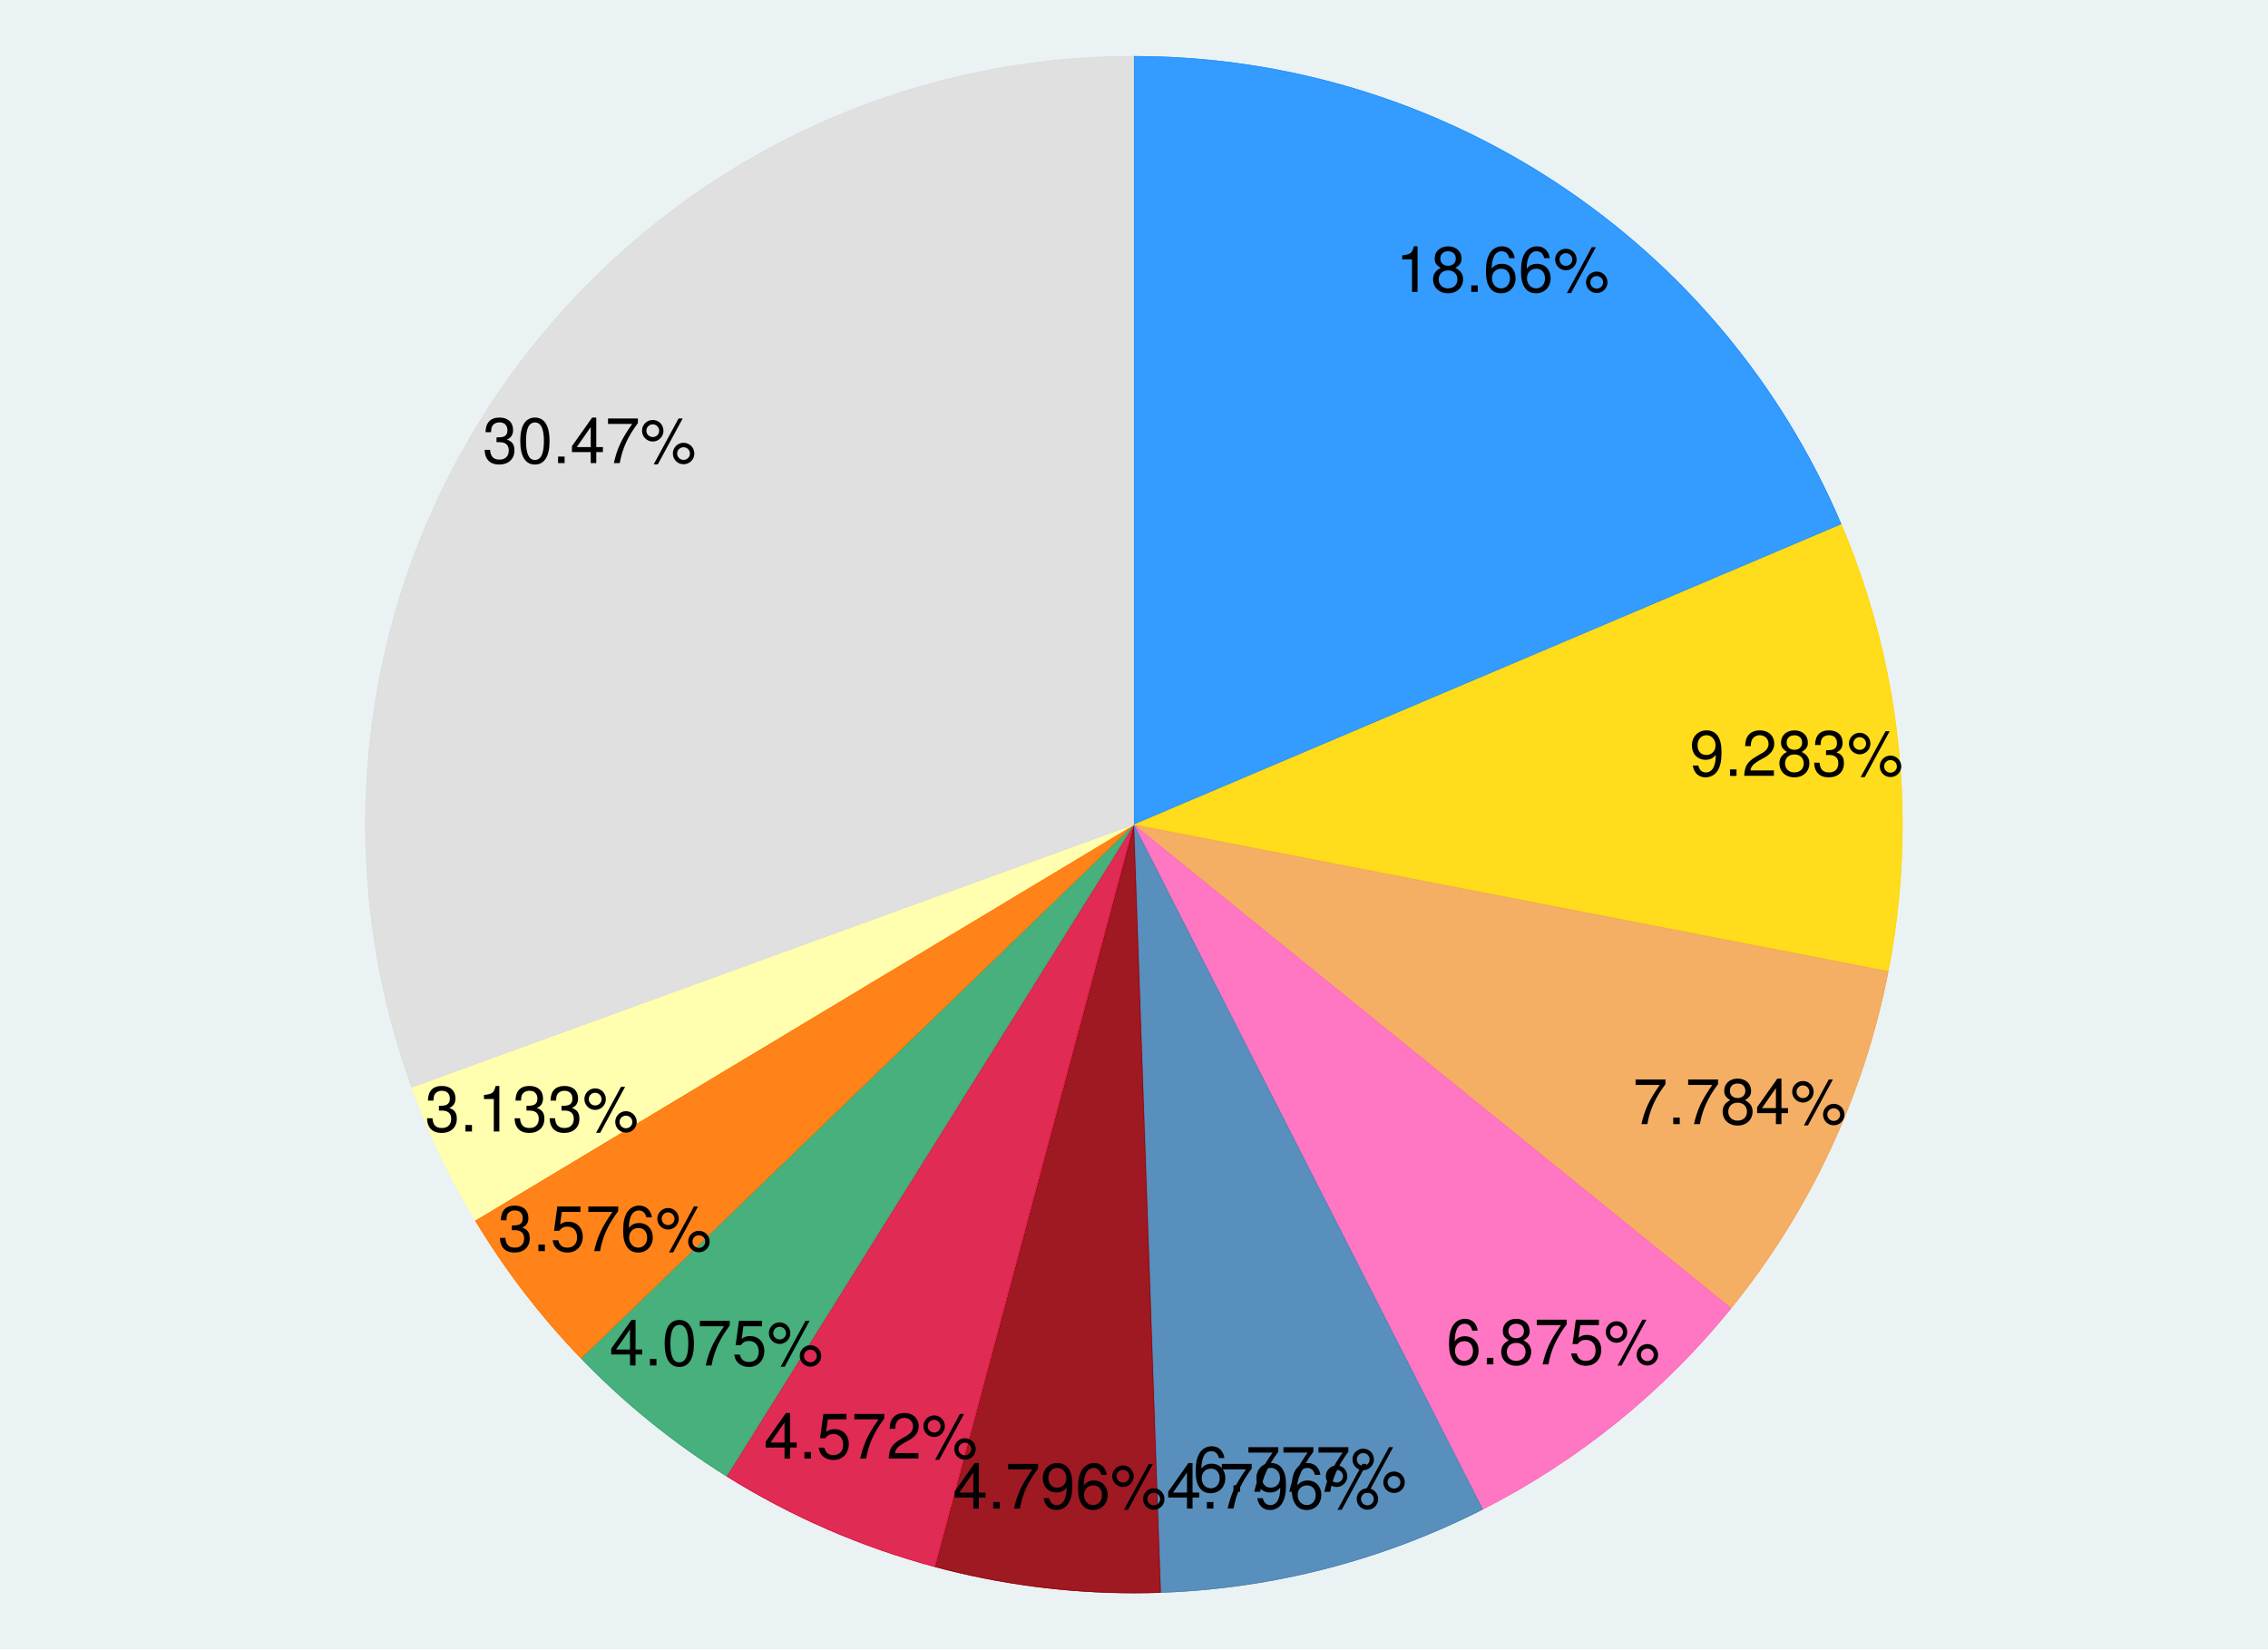
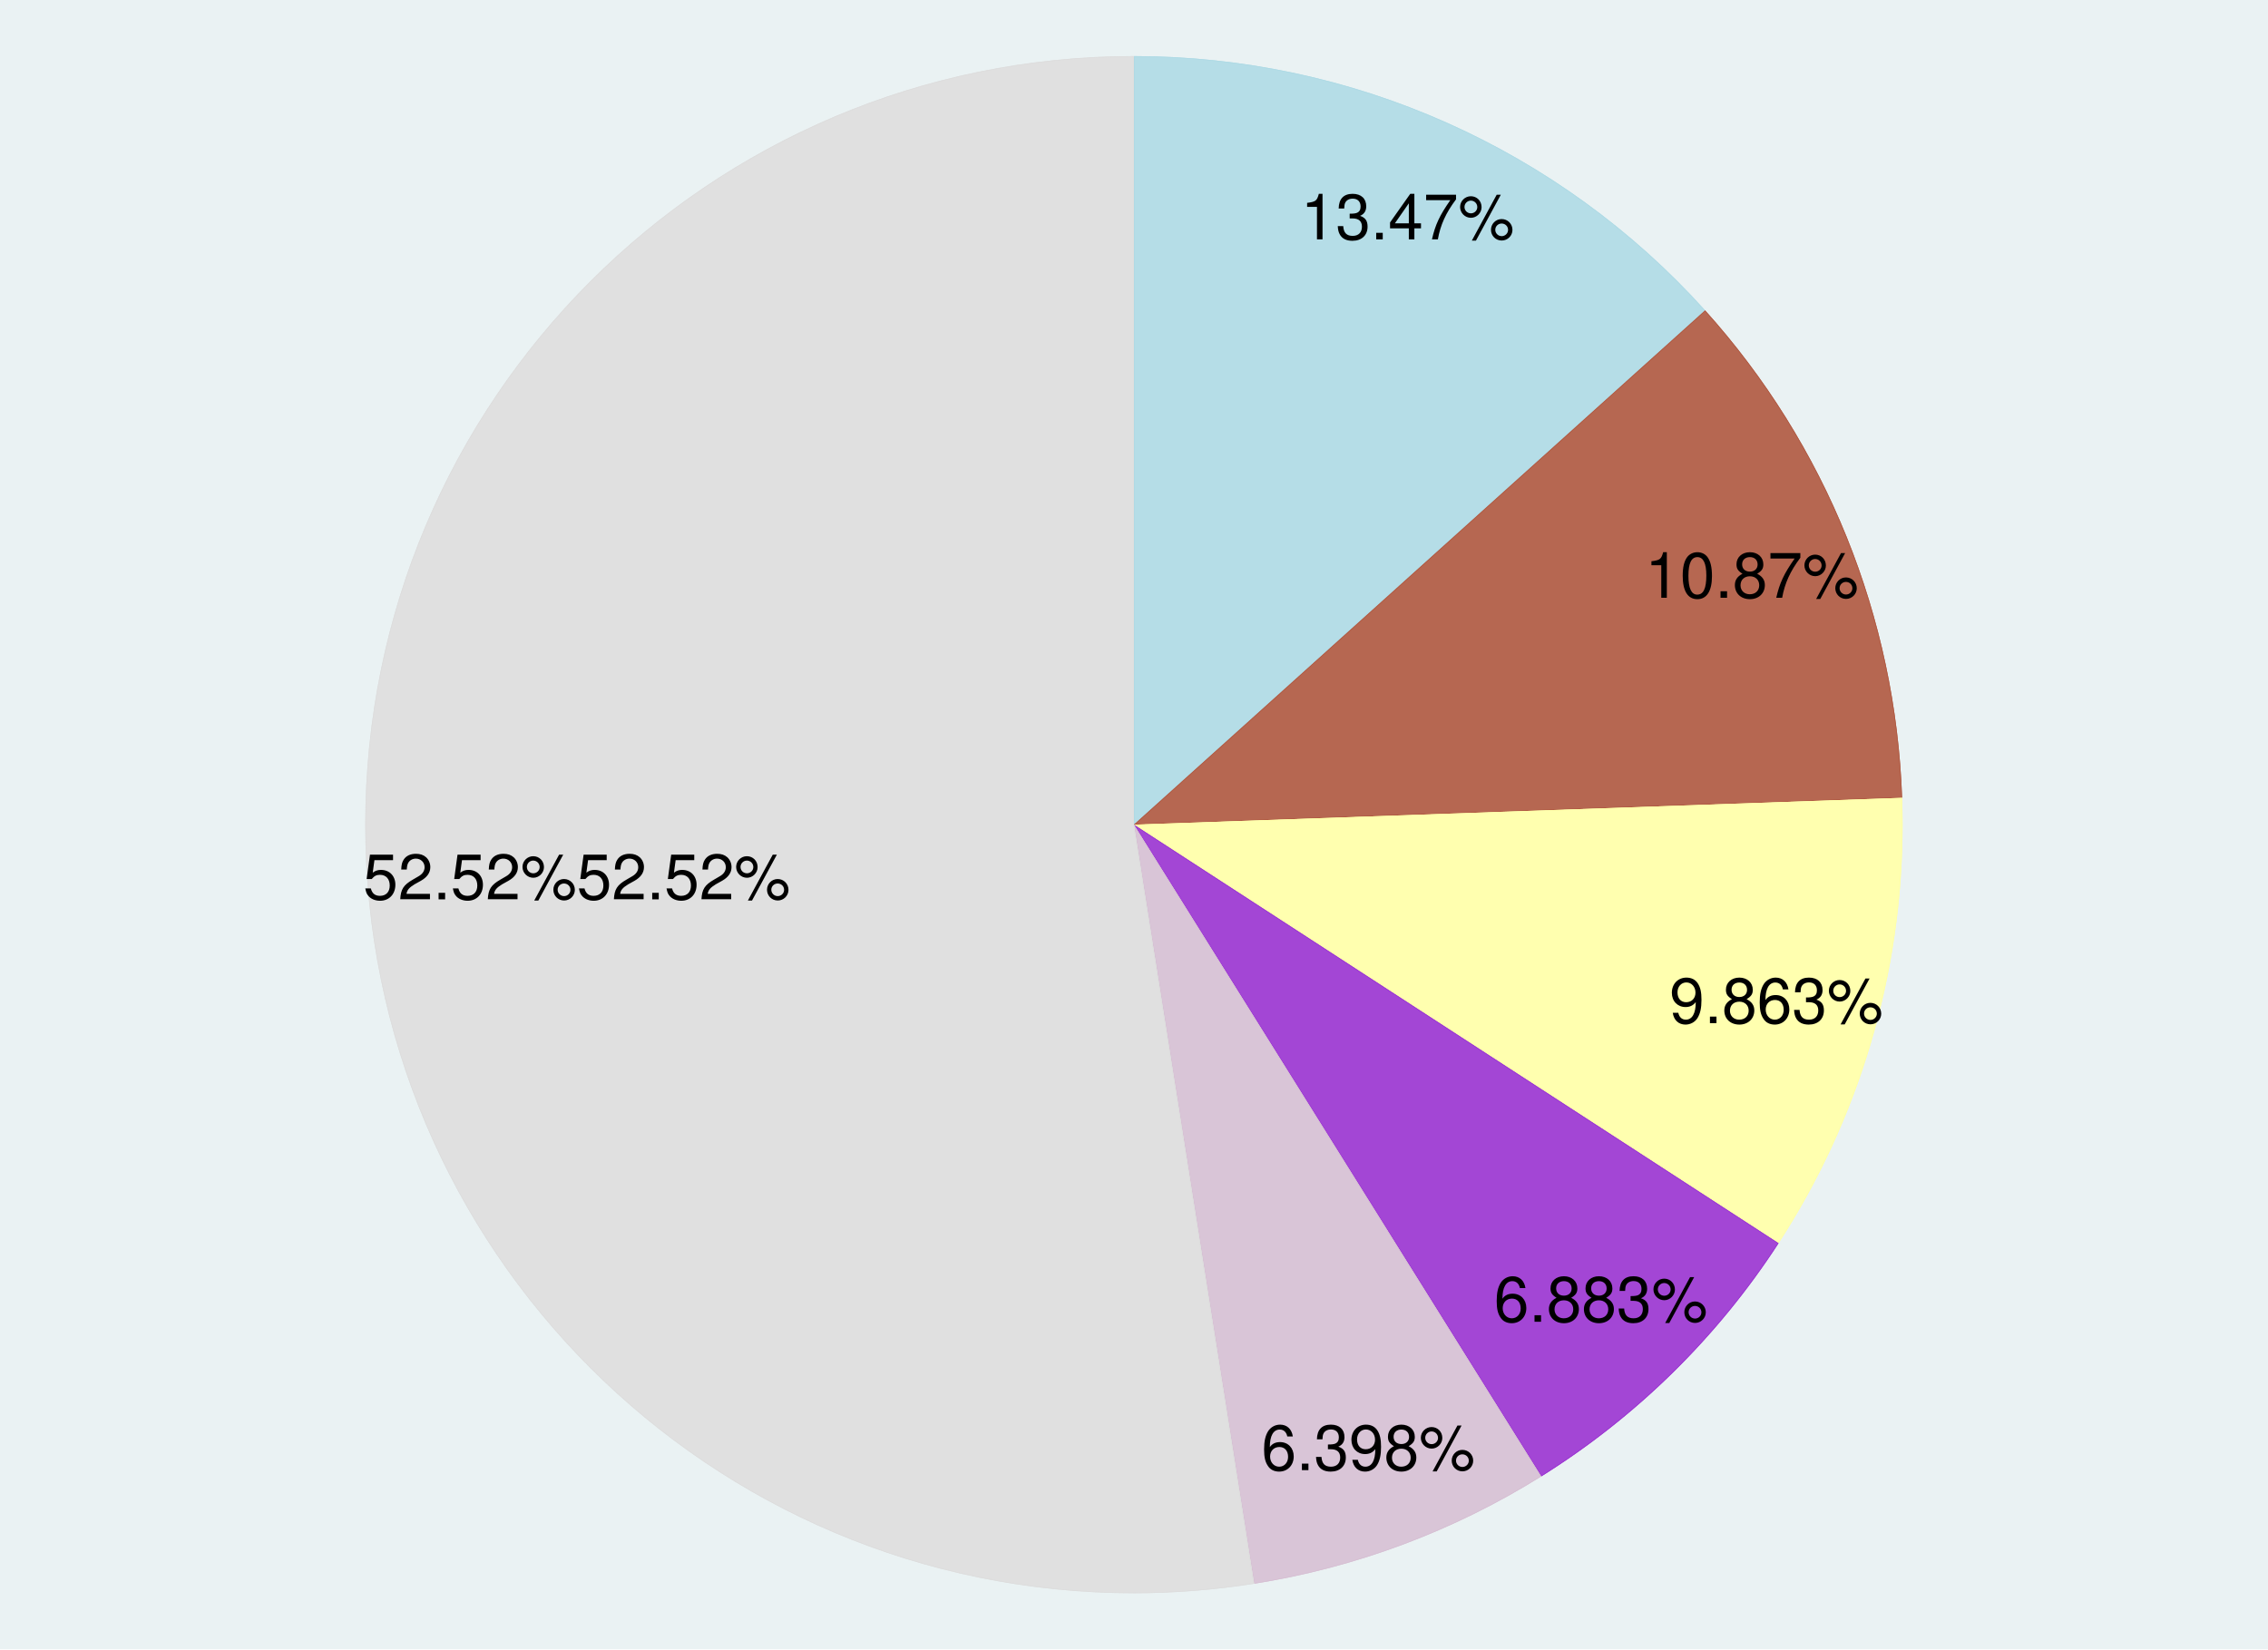
<svg xmlns="http://www.w3.org/2000/svg" version="1.1" id="svg2" xml:space="preserve" width="528" height="384" viewBox="0 0 528 384">
  <defs id="defs6">
    <clipPath clipPathUnits="userSpaceOnUse" id="clipPath22">
-       <path d="m 1979.88,1439.95 1235.38,524.39 c -210.43,495.75 -696.83,817.68 -1235.38,817.68 z" id="path20" />
+       <path d="m 1979.88,1439.95 997.35,898.02 c -254.51,282.66 -617,444.05 -997.35,444.05 z" id="path20" />
    </clipPath>
    <clipPath clipPathUnits="userSpaceOnUse" id="clipPath34">
-       <path d="m 1979.88,1439.95 1317.41,-256.07 c 16.4,84.37 24.66,170.12 24.66,256.07 0,180.19 -36.29,358.53 -106.69,524.39 z" id="path32" />
+       <path d="m 1979.88,1439.95 1341.25,46.84 c -11.01,315.33 -132.78,616.71 -343.9,851.18 z" id="path32" />
    </clipPath>
    <clipPath clipPathUnits="userSpaceOnUse" id="clipPath46">
-       <path d="M 1979.88,1439.95 3022.86,595.363 c 138.27,170.75 232.51,372.84 274.43,588.517 z" id="path44" />
+       <path d="M 1979.88,1439.95 3105.43,709.012 c 141.31,217.597 216.52,471.488 216.52,730.938 0,15.62 -0.28,31.24 -0.82,46.84 z" id="path44" />
    </clipPath>
    <clipPath clipPathUnits="userSpaceOnUse" id="clipPath58">
-       <path d="M 1979.88,1439.95 2589.16,244.164 c 167.58,85.383 315.34,205.039 433.7,351.199 z" id="path56" />
+       <path d="M 1979.88,1439.95 2691.07,301.816 c 166.19,103.848 307.63,242.84 414.36,407.196 z" id="path56" />
    </clipPath>
    <clipPath clipPathUnits="userSpaceOnUse" id="clipPath70">
-       <path d="M 1979.88,1439.95 2026.71,98.703 c 195.86,6.836 387.84,56.492 562.45,145.461 z" id="path68" />
+       <path d="M 1979.88,1439.95 2189.82,114.41 c 177.97,28.188 348.44,91.926 501.25,187.406 z" id="path68" />
    </clipPath>
    <clipPath clipPathUnits="userSpaceOnUse" id="clipPath82">
-       <path d="M 1979.88,1439.95 1632.52,143.617 c 113.29,-30.355 230.07,-45.73 347.36,-45.73 15.61,0 31.23,0.274 46.83,0.816 z" id="path80" />
-     </clipPath>
-     <clipPath clipPathUnits="userSpaceOnUse" id="clipPath94">
-       <path d="M 1979.88,1439.95 1268.69,301.816 c 112.77,-70.464 235.39,-123.785 363.83,-158.199 z" id="path92" />
-     </clipPath>
-     <clipPath clipPathUnits="userSpaceOnUse" id="clipPath106">
-       <path d="M 1979.88,1439.95 1014.47,507.676 c 76.03,-78.727 161.41,-147.863 254.22,-205.86 z" id="path104" />
-     </clipPath>
-     <clipPath clipPathUnits="userSpaceOnUse" id="clipPath118">
-       <path d="M 1979.88,1439.95 829.5,748.738 c 52.332,-87.097 114.391,-167.972 184.97,-241.062 z" id="path116" />
-     </clipPath>
-     <clipPath clipPathUnits="userSpaceOnUse" id="clipPath130">
-       <path d="M 1979.88,1439.95 718.746,980.941 C 748.141,900.176 785.23,822.414 829.5,748.738 Z" id="path128" />
-     </clipPath>
-     <clipPath clipPathUnits="userSpaceOnUse" id="clipPath142">
-       <path d="m 1979.88,1439.95 v 1342.07 c -741.21,0 -1342.071,-600.86 -1342.071,-1342.07 0,-156.55 27.394,-311.9 80.937,-459.009 z" id="path140" />
+       <path d="m 1979.88,1439.95 v 1342.07 c -741.21,0 -1342.071,-600.86 -1342.071,-1342.07 0,-741.2 600.861,-1342.063 1342.071,-1342.063 70.3,0 140.5,5.527 209.94,16.523 z" id="path80" />
    </clipPath>
  </defs>
  <g id="g8" transform="matrix(1.333333,0,0,-1.333333,0,384)">
    <g id="g10" transform="scale(0.1)">
      <path d="M 0,0 H 3960 V 2880 H 0 Z" style="fill:#eaf2f3;fill-opacity:1;fill-rule:nonzero;stroke:none" id="path12" />
-       <path d="m 1979.88,1439.95 1235.38,524.39 c -210.43,495.75 -696.83,817.68 -1235.38,817.68" style="fill:#349bff;fill-opacity:1;fill-rule:nonzero;stroke:none" id="path14" />
+       <path d="m 1979.88,1439.95 997.35,898.02 c -254.51,282.66 -617,444.05 -997.35,444.05" style="fill:#b5dde7;fill-opacity:1;fill-rule:nonzero;stroke:none" id="path14" />
      <g id="g16">
        <g id="g18" clip-path="url(#clipPath22)">
-           <path d="m 1979.88,1439.95 1235.38,524.39 c -210.43,495.75 -696.83,817.68 -1235.38,817.68 z" style="fill:none;stroke:#1e90ff;stroke-width:2.4;stroke-linecap:butt;stroke-linejoin:miter;stroke-miterlimit:10;stroke-dasharray:none;stroke-opacity:1" id="path24" />
+           <path d="m 1979.88,1439.95 997.35,898.02 c -254.51,282.66 -617,444.05 -997.35,444.05 z" style="fill:none;stroke:#add9e4;stroke-width:2.4;stroke-linecap:butt;stroke-linejoin:miter;stroke-miterlimit:10;stroke-dasharray:none;stroke-opacity:1" id="path24" />
        </g>
      </g>
-       <path d="m 1979.88,1439.95 1317.41,-256.07 c 16.4,84.37 24.66,170.12 24.66,256.07 0,180.19 -36.29,358.53 -106.69,524.39" style="fill:#ffdc1c;fill-opacity:1;fill-rule:nonzero;stroke:none" id="path26" />
+       <path d="m 1979.88,1439.95 1341.25,46.84 c -11.01,315.33 -132.78,616.71 -343.9,851.18" style="fill:#b66751;fill-opacity:1;fill-rule:nonzero;stroke:none" id="path26" />
      <g id="g28">
        <g id="g30" clip-path="url(#clipPath34)">
-           <path d="m 1979.88,1439.95 1317.41,-256.07 c 16.4,84.37 24.66,170.12 24.66,256.07 0,180.19 -36.29,358.53 -106.69,524.39 z" style="fill:none;stroke:#ffd803;stroke-width:2.4;stroke-linecap:butt;stroke-linejoin:miter;stroke-miterlimit:10;stroke-dasharray:none;stroke-opacity:1" id="path36" />
+           <path d="m 1979.88,1439.95 1341.25,46.84 c -11.01,315.33 -132.78,616.71 -343.9,851.18 z" style="fill:none;stroke:#ae563e;stroke-width:2.4;stroke-linecap:butt;stroke-linejoin:miter;stroke-miterlimit:10;stroke-dasharray:none;stroke-opacity:1" id="path36" />
        </g>
      </g>
-       <path d="M 1979.88,1439.95 3022.86,595.363 c 138.27,170.75 232.51,372.84 274.43,588.517" style="fill:#f4af65;fill-opacity:1;fill-rule:nonzero;stroke:none" id="path38" />
+       <path d="M 1979.88,1439.95 3105.43,709.012 c 141.31,217.597 216.52,471.488 216.52,730.938 0,15.62 -0.28,31.24 -0.82,46.84" style="fill:#ffffaf;fill-opacity:1;fill-rule:nonzero;stroke:none" id="path38" />
      <g id="g40">
        <g id="g42" clip-path="url(#clipPath46)">
-           <path d="M 1979.88,1439.95 3022.86,595.363 c 138.27,170.75 232.51,372.84 274.43,588.517 z" style="fill:none;stroke:#f3a654;stroke-width:2.4;stroke-linecap:butt;stroke-linejoin:miter;stroke-miterlimit:10;stroke-dasharray:none;stroke-opacity:1" id="path48" />
+           <path d="M 1979.88,1439.95 3105.43,709.012 c 141.31,217.597 216.52,471.488 216.52,730.938 0,15.62 -0.28,31.24 -0.82,46.84 z" style="fill:none;stroke:#ffffa6;stroke-width:2.4;stroke-linecap:butt;stroke-linejoin:miter;stroke-miterlimit:10;stroke-dasharray:none;stroke-opacity:1" id="path48" />
        </g>
      </g>
-       <path d="M 1979.88,1439.95 2589.16,244.164 c 167.58,85.383 315.34,205.039 433.7,351.199" style="fill:#ff77c3;fill-opacity:1;fill-rule:nonzero;stroke:none" id="path50" />
+       <path d="M 1979.88,1439.95 2691.07,301.816 c 166.19,103.848 307.63,242.84 414.36,407.196" style="fill:#a346d5;fill-opacity:1;fill-rule:nonzero;stroke:none" id="path50" />
      <g id="g52">
        <g id="g54" clip-path="url(#clipPath58)">
-           <path d="M 1979.88,1439.95 2589.16,244.164 c 167.58,85.383 315.34,205.039 433.7,351.199 z" style="fill:none;stroke:#ff68bc;stroke-width:2.4;stroke-linecap:butt;stroke-linejoin:miter;stroke-miterlimit:10;stroke-dasharray:none;stroke-opacity:1" id="path60" />
+           <path d="M 1979.88,1439.95 2691.07,301.816 c 166.19,103.848 307.63,242.84 414.36,407.196 z" style="fill:none;stroke:#9931d0;stroke-width:2.4;stroke-linecap:butt;stroke-linejoin:miter;stroke-miterlimit:10;stroke-dasharray:none;stroke-opacity:1" id="path60" />
        </g>
      </g>
-       <path d="M 1979.88,1439.95 2026.71,98.703 c 195.86,6.836 387.84,56.492 562.45,145.461" style="fill:#598fbc;fill-opacity:1;fill-rule:nonzero;stroke:none" id="path62" />
+       <path d="M 1979.88,1439.95 2189.82,114.41 c 177.97,28.188 348.44,91.926 501.25,187.406" style="fill:#d9c5d7;fill-opacity:1;fill-rule:nonzero;stroke:none" id="path62" />
      <g id="g64">
        <g id="g66" clip-path="url(#clipPath70)">
-           <path d="M 1979.88,1439.95 2026.71,98.703 c 195.86,6.836 387.84,56.492 562.45,145.461 z" style="fill:none;stroke:#4682b4;stroke-width:2.4;stroke-linecap:butt;stroke-linejoin:miter;stroke-miterlimit:10;stroke-dasharray:none;stroke-opacity:1" id="path72" />
+           <path d="M 1979.88,1439.95 2189.82,114.41 c 177.97,28.188 348.44,91.926 501.25,187.406 z" style="fill:none;stroke:#d5bed2;stroke-width:2.4;stroke-linecap:butt;stroke-linejoin:miter;stroke-miterlimit:10;stroke-dasharray:none;stroke-opacity:1" id="path72" />
        </g>
      </g>
-       <path d="M 1979.88,1439.95 1632.52,143.617 c 113.29,-30.355 230.07,-45.73 347.36,-45.73 15.61,0 31.23,0.274 46.83,0.816" style="fill:#9f1922;fill-opacity:1;fill-rule:nonzero;stroke:none" id="path74" />
+       <path d="m 1979.88,1439.95 v 1342.07 c -741.21,0 -1342.071,-600.86 -1342.071,-1342.07 0,-741.2 600.861,-1342.063 1342.071,-1342.063 70.3,0 140.5,5.527 209.94,16.523" style="fill:#e0e0e0;fill-opacity:1;fill-rule:nonzero;stroke:none" id="path74" />
      <g id="g76">
        <g id="g78" clip-path="url(#clipPath82)">
-           <path d="M 1979.88,1439.95 1632.52,143.617 c 113.29,-30.355 230.07,-45.73 347.36,-45.73 15.61,0 31.23,0.274 46.83,0.816 z" style="fill:none;stroke:#940009;stroke-width:2.4;stroke-linecap:butt;stroke-linejoin:miter;stroke-miterlimit:10;stroke-dasharray:none;stroke-opacity:1" id="path84" />
+           <path d="m 1979.88,1439.95 v 1342.07 c -741.21,0 -1342.071,-600.86 -1342.071,-1342.07 0,-741.2 600.861,-1342.063 1342.071,-1342.063 70.3,0 140.5,5.527 209.94,16.523 z" style="fill:none;stroke:#dcdcdc;stroke-width:2.4;stroke-linecap:butt;stroke-linejoin:miter;stroke-miterlimit:10;stroke-dasharray:none;stroke-opacity:1" id="path84" />
        </g>
      </g>
-       <path d="M 1979.88,1439.95 1268.69,301.816 c 112.77,-70.464 235.39,-123.785 363.83,-158.199" style="fill:#e02b54;fill-opacity:1;fill-rule:nonzero;stroke:none" id="path86" />
-       <g id="g88">
-         <g id="g90" clip-path="url(#clipPath94)">
-           <path d="M 1979.88,1439.95 1268.69,301.816 c 112.77,-70.464 235.39,-123.785 363.83,-158.199 z" style="fill:none;stroke:#dc1341;stroke-width:2.4;stroke-linecap:butt;stroke-linejoin:miter;stroke-miterlimit:10;stroke-dasharray:none;stroke-opacity:1" id="path96" />
-         </g>
-       </g>
-       <path d="M 1979.88,1439.95 1014.47,507.676 c 76.03,-78.727 161.41,-147.863 254.22,-205.86" style="fill:#48b07d;fill-opacity:1;fill-rule:nonzero;stroke:none" id="path98" />
-       <g id="g100">
-         <g id="g102" clip-path="url(#clipPath106)">
-           <path d="M 1979.88,1439.95 1014.47,507.676 c 76.03,-78.727 161.41,-147.863 254.22,-205.86 z" style="fill:none;stroke:#34a76e;stroke-width:2.4;stroke-linecap:butt;stroke-linejoin:miter;stroke-miterlimit:10;stroke-dasharray:none;stroke-opacity:1" id="path108" />
-         </g>
-       </g>
-       <path d="M 1979.88,1439.95 829.5,748.738 c 52.332,-87.097 114.391,-167.972 184.97,-241.062" style="fill:#ff8319;fill-opacity:1;fill-rule:nonzero;stroke:none" id="path110" />
-       <g id="g112">
-         <g id="g114" clip-path="url(#clipPath118)">
-           <path d="M 1979.88,1439.95 829.5,748.738 c 52.332,-87.097 114.391,-167.972 184.97,-241.062 z" style="fill:none;stroke:#ff7500;stroke-width:2.4;stroke-linecap:butt;stroke-linejoin:miter;stroke-miterlimit:10;stroke-dasharray:none;stroke-opacity:1" id="path120" />
-         </g>
-       </g>
-       <path d="M 1979.88,1439.95 718.746,980.941 C 748.141,900.176 785.23,822.414 829.5,748.738" style="fill:#ffffaf;fill-opacity:1;fill-rule:nonzero;stroke:none" id="path122" />
-       <g id="g124">
-         <g id="g126" clip-path="url(#clipPath130)">
-           <path d="M 1979.88,1439.95 718.746,980.941 C 748.141,900.176 785.23,822.414 829.5,748.738 Z" style="fill:none;stroke:#ffffa6;stroke-width:2.4;stroke-linecap:butt;stroke-linejoin:miter;stroke-miterlimit:10;stroke-dasharray:none;stroke-opacity:1" id="path132" />
-         </g>
-       </g>
-       <path d="m 1979.88,1439.95 v 1342.07 c -741.21,0 -1342.071,-600.86 -1342.071,-1342.07 0,-156.55 27.394,-311.9 80.937,-459.009" style="fill:#e0e0e0;fill-opacity:1;fill-rule:nonzero;stroke:none" id="path134" />
-       <g id="g136">
-         <g id="g138" clip-path="url(#clipPath142)">
-           <path d="m 1979.88,1439.95 v 1342.07 c -741.21,0 -1342.071,-600.86 -1342.071,-1342.07 0,-156.55 27.394,-311.9 80.937,-459.009 z" style="fill:none;stroke:#dcdcdc;stroke-width:2.4;stroke-linecap:butt;stroke-linejoin:miter;stroke-miterlimit:10;stroke-dasharray:none;stroke-opacity:1" id="path144" />
-         </g>
-       </g>
-       <g id="g146" transform="scale(10)">
-         <text transform="matrix(1,0,0,-1,243.698,237.031)" style="font-variant:normal;font-weight:normal;font-size:11.001px;font-family:Helvetica;-inkscape-font-specification:Helvetica;writing-mode:lr-tb;fill:#000000;fill-opacity:1;fill-rule:nonzero;stroke:none" id="text170">
-           <tspan x="0 6.117 12.234 15.292 21.409 27.526" y="0" id="tspan148">18.66%</tspan>
-           <tspan x="51.294 57.411 60.47 66.586 72.703 78.82" y="84.522" id="tspan150">9.283%</tspan>
-           <tspan x="41.382 47.499 50.557 56.674 62.791 68.908" y="145.332" id="tspan152">7.784%</tspan>
-           <tspan x="8.836 14.953 18.011 24.128 30.245 36.361" y="187.283" id="tspan154">6.875%</tspan>
-           <tspan x="-35.393 -29.276 -26.217 -20.101 -13.984 -7.867" y="209.534" id="tspan156">6.777%</tspan>
-           <tspan x="-77.344 -71.227 -68.169 -62.052 -55.935 -49.818 -77.344 -71.227 -68.169 -62.052 -55.935 -49.818" y="212.466" id="tspan158">4.796%4.796%</tspan>
-           <tspan x="-110.311 -104.194 -101.135 -95.019 -88.902 -82.785" y="203.73" id="tspan160">4.572%</tspan>
-           <tspan x="-137.288 -131.172 -128.113 -121.996 -115.88 -109.763" y="187.481" id="tspan162">4.075%</tspan>
-           <tspan x="-156.766 -150.65 -147.591 -141.474 -135.358 -129.241" y="167.508" id="tspan164">3.576%</tspan>
-           <tspan x="-169.5 -163.384 -160.325 -154.208 -148.092 -141.975" y="146.619" id="tspan166">3.133%</tspan>
-           <tspan x="-159.44 -153.323 -147.206 -144.148 -138.031 -131.914" y="29.898" id="tspan168">30.47%</tspan>
+       <g id="g86" transform="scale(10)">
+         <text transform="matrix(1,0,0,-1,227.103,246.201)" style="font-variant:normal;font-weight:normal;font-size:11.001px;font-family:Helvetica;-inkscape-font-specification:Helvetica;writing-mode:lr-tb;fill:#000000;fill-opacity:1;fill-rule:nonzero;stroke:none" id="text100">
+           <tspan x="0 6.117 12.234 15.292 21.409 27.526" y="0" id="tspan88">13.47%</tspan>
+           <tspan x="60.118 66.235 72.352 75.41 81.527 87.644" y="62.581" id="tspan90">10.87%</tspan>
+           <tspan x="64.387 70.504 73.562 79.679 85.796 91.913" y="136.868" id="tspan92">9.863%</tspan>
+           <tspan x="33.759 39.876 42.934 49.051 55.168 61.285" y="189.016" id="tspan94">6.883%</tspan>
+           <tspan x="-6.856 -0.739 2.319 8.436 14.553 20.67" y="214.929" id="tspan96">6.398%</tspan>
+           <tspan x="-163.709 -157.592 -151.475 -148.417 -142.3 -136.183 -163.709 -157.592 -151.475 -148.417 -142.3 -136.183" y="115.248" id="tspan98">52.52%52.52%</tspan>
        </text>
      </g>
    </g>
  </g>
</svg>
